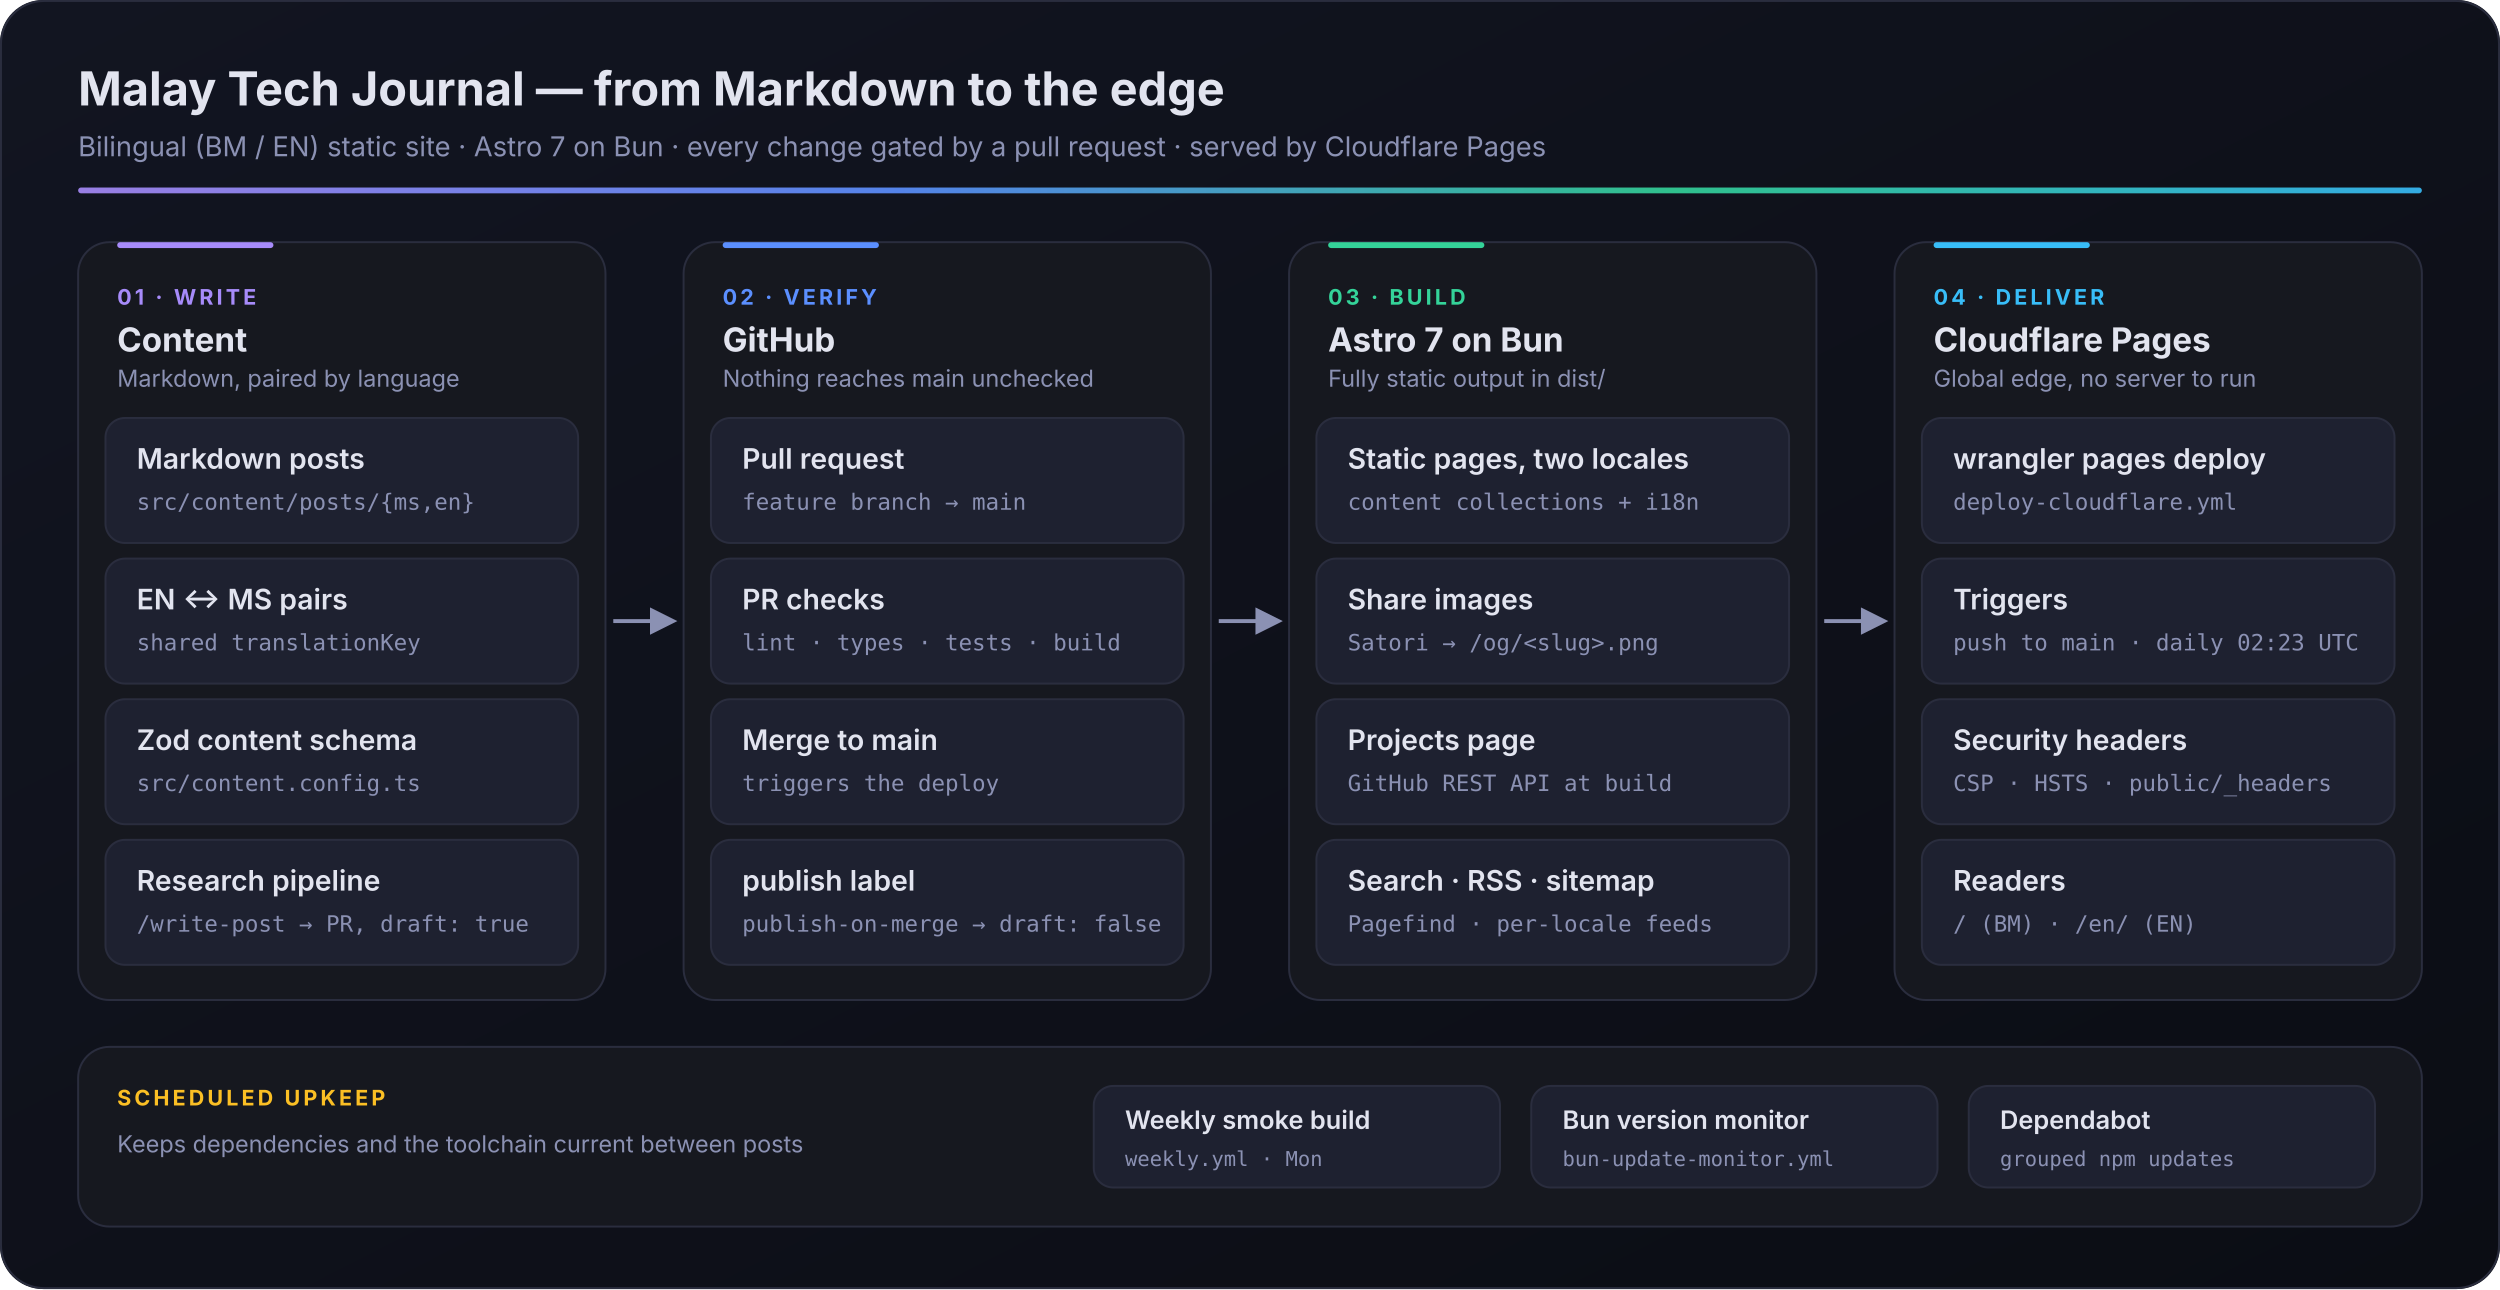
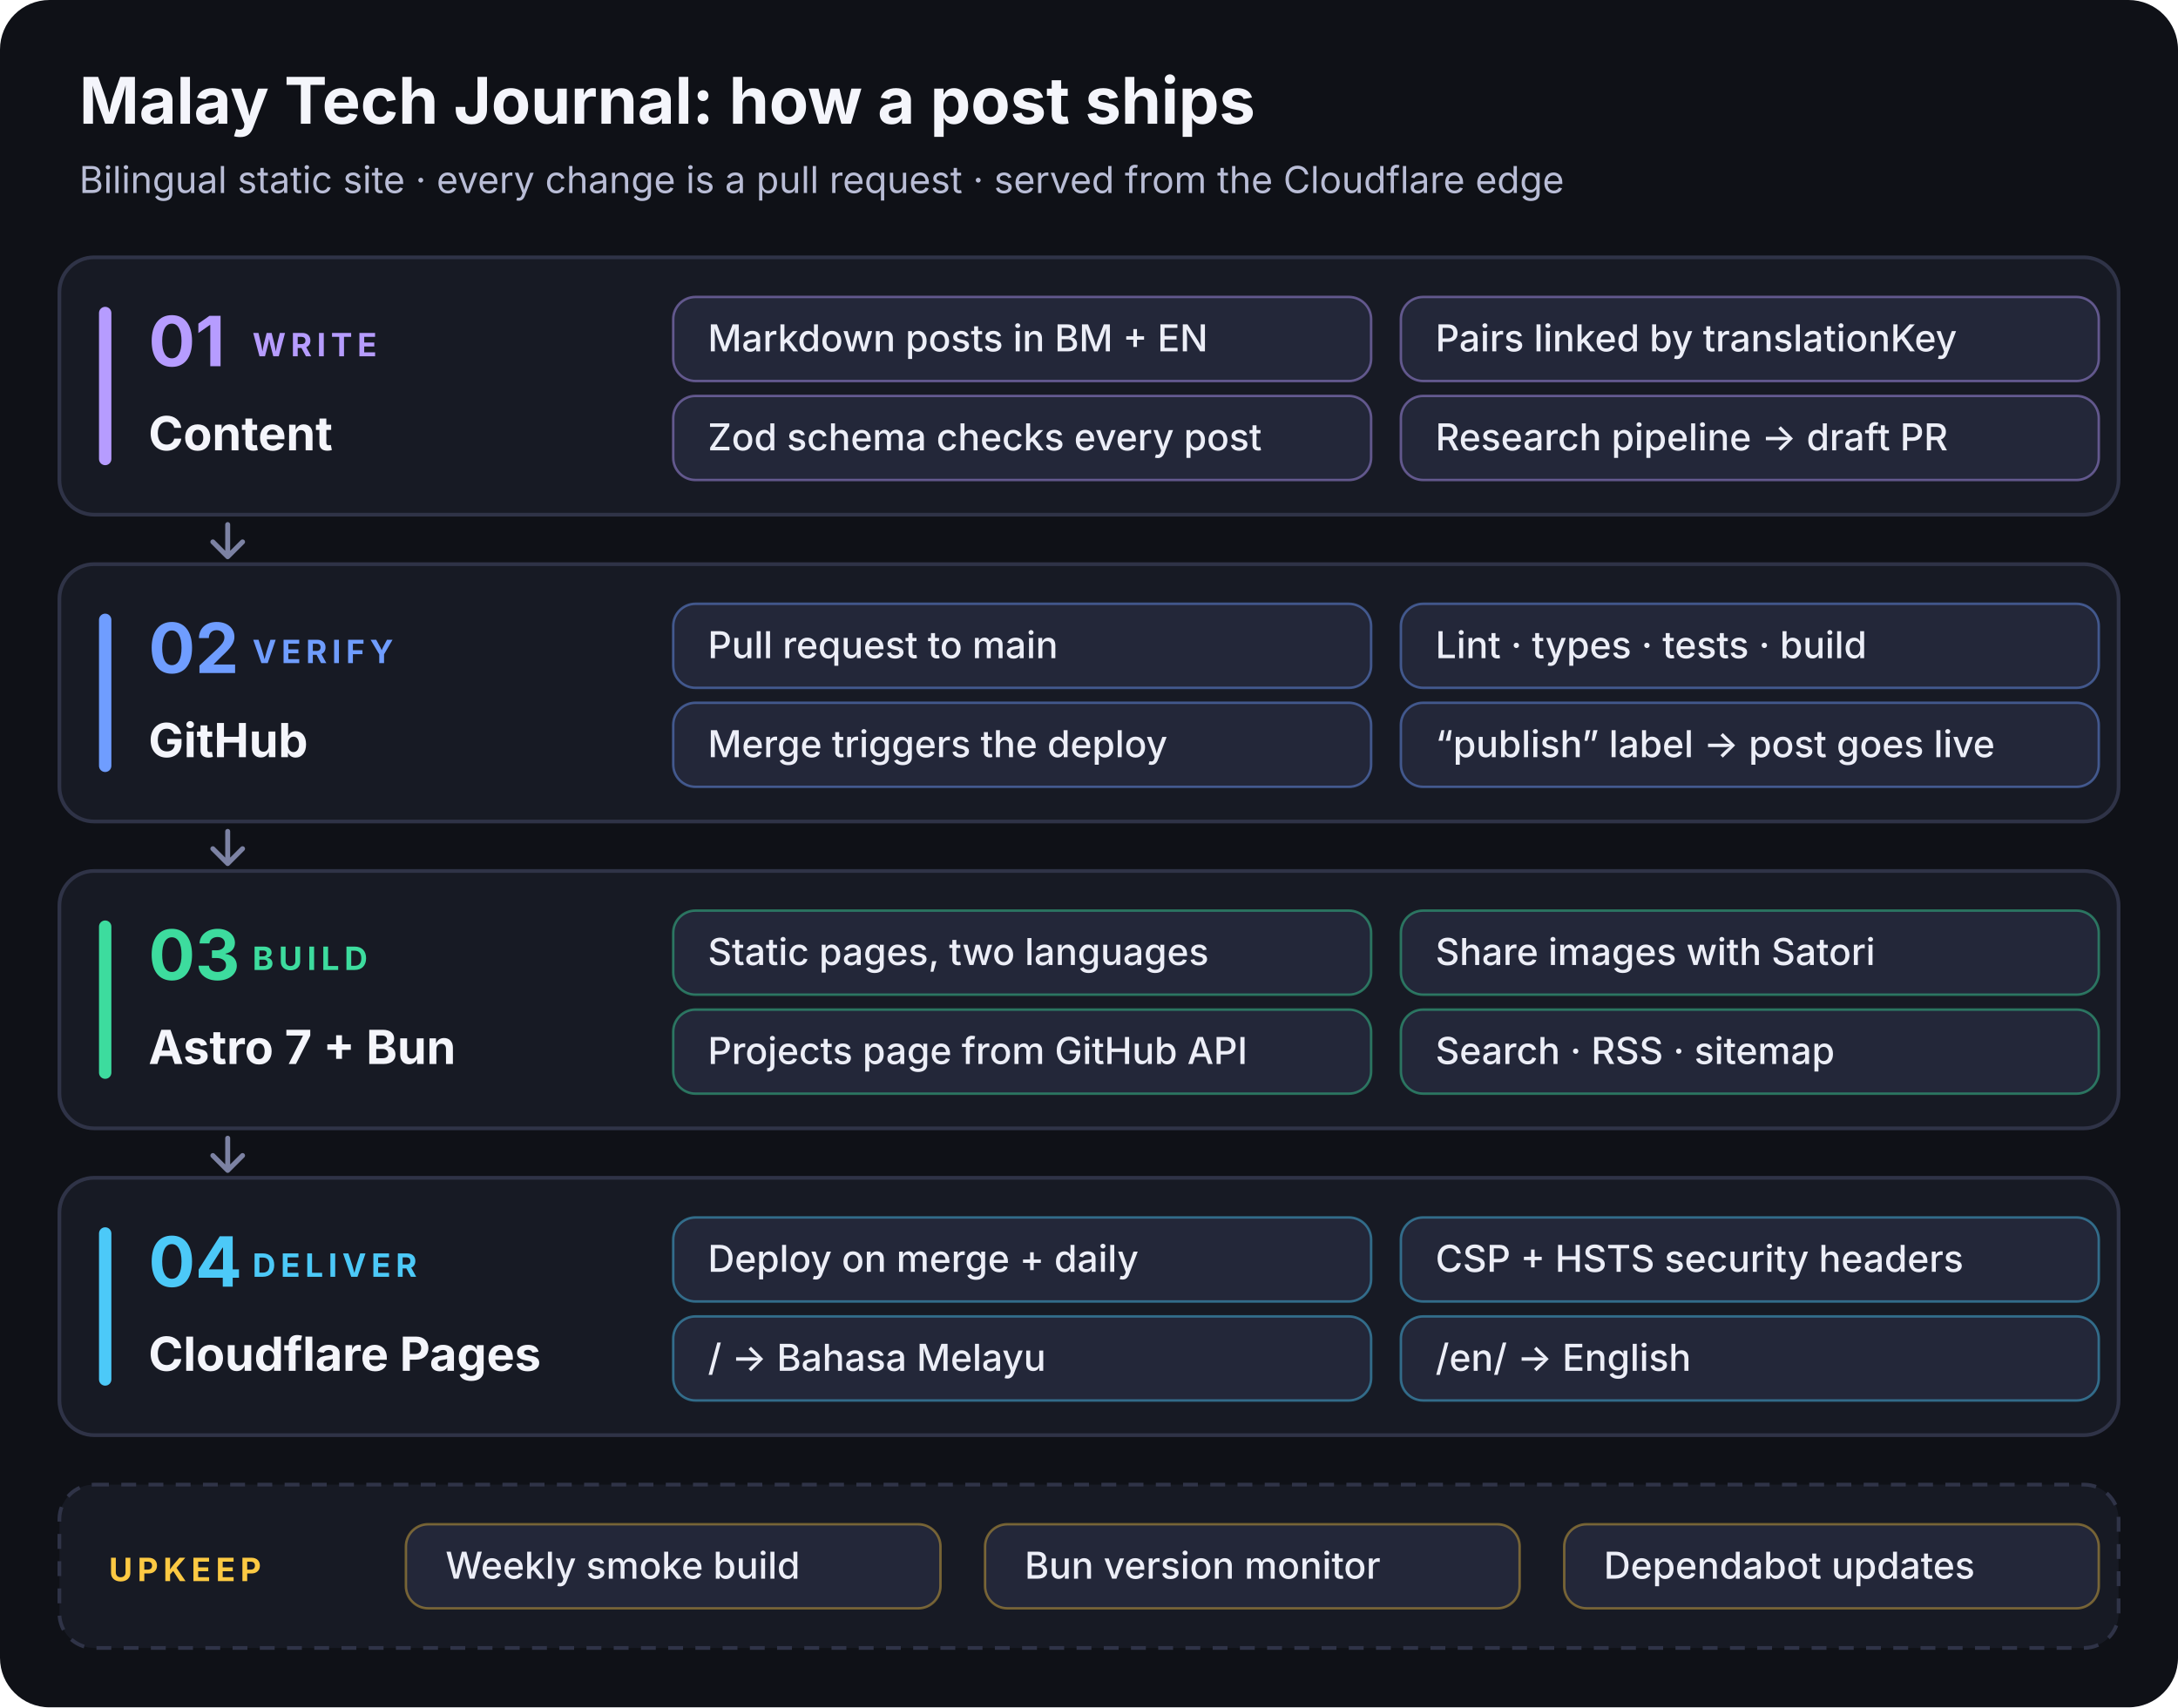
- <svg xmlns="http://www.w3.org/2000/svg" width="1280" height="660" viewBox="0 0 1280 660" role="img" aria-labelledby="title desc">
-   <defs>
-     <linearGradient id="bg" x1="0" y1="0" x2="1" y2="1">
-       <stop offset="0" stop-color="#121521" />
-       <stop offset="1" stop-color="#0b0d14" />
-     </linearGradient>
-     <linearGradient id="flow" x1="0" y1="0" x2="1" y2="0">
-       <stop offset="0" stop-color="#a78bfa" />
-       <stop offset="0.35" stop-color="#5b8fff" />
-       <stop offset="0.68" stop-color="#34d399" />
-       <stop offset="1" stop-color="#38bdf8" />
-     </linearGradient>
-     <marker id="arrow" viewBox="0 0 10 10" refX="8" refY="5" markerWidth="7" markerHeight="7" orient="auto-start-reverse">
-       <path d="M0 0 L10 5 L0 10 z" fill="#8b91b3" />
-     </marker>
-     <style>
-       .sans { font-family: Inter, -apple-system, 'Segoe UI', Helvetica, Arial, sans-serif; }
-       .mono { font-family: 'JetBrains Mono', ui-monospace, SFMono-Regular, Menlo, Consolas, monospace; }
-       .h1 { font-size: 24px; font-weight: 700; fill: #e2e4ef; }
-       .lede { font-size: 14px; fill: #8b91b3; }
-       .step { font-size: 11px; font-weight: 700; letter-spacing: 1.6px; }
-       .colTitle { font-size: 17px; font-weight: 700; fill: #e2e4ef; }
-       .colSub { font-size: 12px; fill: #8b91b3; }
-       .itemTitle { font-size: 14.5px; font-weight: 600; fill: #e2e4ef; }
-       .itemSub { font-size: 11.5px; fill: #8b91b3; }
-       .card { fill: #16181f; stroke: #2a2d3e; stroke-width: 1; }
-       .item { fill: #1e2130; stroke: #2a2d3e; stroke-width: 1; }
-       .chipText { font-size: 12px; fill: #c9cce0; }
-     </style>
-   </defs>
-   <rect width="1280" height="660" rx="22" fill="url(#bg)" />
-   <rect x="0.5" y="0.5" width="1279" height="659" rx="22" fill="none" stroke="#2a2d3e" />
-   <text x="40" y="54" class="sans h1">Malay Tech Journal — from Markdown to the edge</text>
-   <text x="40" y="80" class="sans lede">Bilingual (BM / EN) static site · Astro 7 on Bun · every change gated by a pull request · served by Cloudflare Pages</text>
-   <rect x="40" y="96" width="1200" height="3" rx="1.5" fill="url(#flow)" opacity="0.9" />
+ <svg xmlns="http://www.w3.org/2000/svg" width="880" height="690" viewBox="0 0 880 690" role="img" aria-labelledby="title desc">
+   <style>
+     text { font-family: 'Segoe UI', Inter, -apple-system, Helvetica, Arial, sans-serif; }
+     .title { font-size: 26px; font-weight: 700; fill: #f4f5fb; }
+     .sub { font-size: 15px; fill: #b9bdd6; }
+     .num { font-size: 28px; font-weight: 700; }
+     .label { font-size: 13px; font-weight: 700; letter-spacing: 2px; }
+     .stage { font-size: 19px; font-weight: 700; fill: #f4f5fb; }
+     .chip { font-size: 15px; font-weight: 500; fill: #eceef7; }
+     .card { fill: #171a24; stroke: #2f3347; stroke-width: 1.5; }
+   </style>
+   <rect width="880" height="690" rx="20" fill="#0f1117" />
+   <text x="32" y="50" class="title">Malay Tech Journal: how a post ships</text>
+   <text x="32" y="78" class="sub">Bilingual static site · every change is a pull request · served from the Cloudflare edge</text>
  <g>
-     <rect x="40" y="124" width="270" height="388" rx="16" class="card" />
-     <rect x="60" y="124" width="80" height="3" rx="1.5" fill="#a78bfa" />
-     <text x="60" y="156" class="sans step" fill="#a78bfa">01 · WRITE</text>
-     <text x="60" y="180" class="sans colTitle">Content</text>
-     <text x="60" y="198" class="sans colSub">Markdown, paired by language</text>
-     <rect x="54" y="214" width="242" height="64" rx="10" class="item" />
-     <text x="70" y="240" class="sans itemTitle">Markdown posts</text>
-     <text x="70" y="261" class="mono itemSub">src/content/posts/{ms,en}</text>
-     <rect x="54" y="286" width="242" height="64" rx="10" class="item" />
-     <text x="70" y="312" class="sans itemTitle">EN ↔ MS pairs</text>
-     <text x="70" y="333" class="mono itemSub">shared translationKey</text>
-     <rect x="54" y="358" width="242" height="64" rx="10" class="item" />
-     <text x="70" y="384" class="sans itemTitle">Zod content schema</text>
-     <text x="70" y="405" class="mono itemSub">src/content.config.ts</text>
-     <rect x="54" y="430" width="242" height="64" rx="10" class="item" />
-     <text x="70" y="456" class="sans itemTitle">Research pipeline</text>
-     <text x="70" y="477" class="mono itemSub">/write-post → PR, draft: true</text>
+     <rect x="24" y="104" width="832" height="104" rx="14" class="card" />
+     <rect x="40" y="124" width="5" height="64" rx="2.5" fill="#b69cff" />
+     <text x="60" y="148" class="num" fill="#b69cff">01</text>
+     <text x="102" y="144" class="label" fill="#b69cff">WRITE</text>
+     <text x="60" y="182" class="stage">Content</text>
+     <rect x="272" y="120" width="282" height="34" rx="9" fill="#232739" stroke="#b69cff" stroke-opacity="0.45" />
+     <text x="286" y="142" class="chip">Markdown posts in BM + EN</text>
+     <rect x="566" y="120" width="282" height="34" rx="9" fill="#232739" stroke="#b69cff" stroke-opacity="0.45" />
+     <text x="580" y="142" class="chip">Pairs linked by translationKey</text>
+     <rect x="272" y="160" width="282" height="34" rx="9" fill="#232739" stroke="#b69cff" stroke-opacity="0.45" />
+     <text x="286" y="182" class="chip">Zod schema checks every post</text>
+     <rect x="566" y="160" width="282" height="34" rx="9" fill="#232739" stroke="#b69cff" stroke-opacity="0.45" />
+     <text x="580" y="182" class="chip">Research pipeline → draft PR</text>
+   </g>
+   <path d="M92 212 L92 224 M86 219 L92 225 L98 219" stroke="#7c82a3" stroke-width="2" fill="none" stroke-linecap="round" stroke-linejoin="round" />
+   <g>
+     <rect x="24" y="228" width="832" height="104" rx="14" class="card" />
+     <rect x="40" y="248" width="5" height="64" rx="2.5" fill="#6f9dff" />
+     <text x="60" y="272" class="num" fill="#6f9dff">02</text>
+     <text x="102" y="268" class="label" fill="#6f9dff">VERIFY</text>
+     <text x="60" y="306" class="stage">GitHub</text>
+     <rect x="272" y="244" width="282" height="34" rx="9" fill="#232739" stroke="#6f9dff" stroke-opacity="0.45" />
+     <text x="286" y="266" class="chip">Pull request to main</text>
+     <rect x="566" y="244" width="282" height="34" rx="9" fill="#232739" stroke="#6f9dff" stroke-opacity="0.45" />
+     <text x="580" y="266" class="chip">Lint · types · tests · build</text>
+     <rect x="272" y="284" width="282" height="34" rx="9" fill="#232739" stroke="#6f9dff" stroke-opacity="0.45" />
+     <text x="286" y="306" class="chip">Merge triggers the deploy</text>
+     <rect x="566" y="284" width="282" height="34" rx="9" fill="#232739" stroke="#6f9dff" stroke-opacity="0.45" />
+     <text x="580" y="306" class="chip">“publish” label → post goes live</text>
+   </g>
+   <path d="M92 336 L92 348 M86 343 L92 349 L98 343" stroke="#7c82a3" stroke-width="2" fill="none" stroke-linecap="round" stroke-linejoin="round" />
+   <g>
+     <rect x="24" y="352" width="832" height="104" rx="14" class="card" />
+     <rect x="40" y="372" width="5" height="64" rx="2.5" fill="#3ddc9e" />
+     <text x="60" y="396" class="num" fill="#3ddc9e">03</text>
+     <text x="102" y="392" class="label" fill="#3ddc9e">BUILD</text>
+     <text x="60" y="430" class="stage">Astro 7 + Bun</text>
+     <rect x="272" y="368" width="282" height="34" rx="9" fill="#232739" stroke="#3ddc9e" stroke-opacity="0.45" />
+     <text x="286" y="390" class="chip">Static pages, two languages</text>
+     <rect x="566" y="368" width="282" height="34" rx="9" fill="#232739" stroke="#3ddc9e" stroke-opacity="0.45" />
+     <text x="580" y="390" class="chip">Share images with Satori</text>
+     <rect x="272" y="408" width="282" height="34" rx="9" fill="#232739" stroke="#3ddc9e" stroke-opacity="0.45" />
+     <text x="286" y="430" class="chip">Projects page from GitHub API</text>
+     <rect x="566" y="408" width="282" height="34" rx="9" fill="#232739" stroke="#3ddc9e" stroke-opacity="0.45" />
+     <text x="580" y="430" class="chip">Search · RSS · sitemap</text>
+   </g>
+   <path d="M92 460 L92 472 M86 467 L92 473 L98 467" stroke="#7c82a3" stroke-width="2" fill="none" stroke-linecap="round" stroke-linejoin="round" />
+   <g>
+     <rect x="24" y="476" width="832" height="104" rx="14" class="card" />
+     <rect x="40" y="496" width="5" height="64" rx="2.5" fill="#4cc9f8" />
+     <text x="60" y="520" class="num" fill="#4cc9f8">04</text>
+     <text x="102" y="516" class="label" fill="#4cc9f8">DELIVER</text>
+     <text x="60" y="554" class="stage">Cloudflare Pages</text>
+     <rect x="272" y="492" width="282" height="34" rx="9" fill="#232739" stroke="#4cc9f8" stroke-opacity="0.45" />
+     <text x="286" y="514" class="chip">Deploy on merge + daily</text>
+     <rect x="566" y="492" width="282" height="34" rx="9" fill="#232739" stroke="#4cc9f8" stroke-opacity="0.45" />
+     <text x="580" y="514" class="chip">CSP + HSTS security headers</text>
+     <rect x="272" y="532" width="282" height="34" rx="9" fill="#232739" stroke="#4cc9f8" stroke-opacity="0.45" />
+     <text x="286" y="554" class="chip">/  →  Bahasa Melayu</text>
+     <rect x="566" y="532" width="282" height="34" rx="9" fill="#232739" stroke="#4cc9f8" stroke-opacity="0.45" />
+     <text x="580" y="554" class="chip">/en/  →  English</text>
  </g>
  <g>
-     <rect x="350" y="124" width="270" height="388" rx="16" class="card" />
-     <rect x="370" y="124" width="80" height="3" rx="1.5" fill="#5b8fff" />
-     <text x="370" y="156" class="sans step" fill="#5b8fff">02 · VERIFY</text>
-     <text x="370" y="180" class="sans colTitle">GitHub</text>
-     <text x="370" y="198" class="sans colSub">Nothing reaches main unchecked</text>
-     <rect x="364" y="214" width="242" height="64" rx="10" class="item" />
-     <text x="380" y="240" class="sans itemTitle">Pull request</text>
-     <text x="380" y="261" class="mono itemSub">feature branch → main</text>
-     <rect x="364" y="286" width="242" height="64" rx="10" class="item" />
-     <text x="380" y="312" class="sans itemTitle">PR checks</text>
-     <text x="380" y="333" class="mono itemSub">lint · types · tests · build</text>
-     <rect x="364" y="358" width="242" height="64" rx="10" class="item" />
-     <text x="380" y="384" class="sans itemTitle">Merge to main</text>
-     <text x="380" y="405" class="mono itemSub">triggers the deploy</text>
-     <rect x="364" y="430" width="242" height="64" rx="10" class="item" />
-     <text x="380" y="456" class="sans itemTitle">publish label</text>
-     <text x="380" y="477" class="mono itemSub">publish-on-merge → draft: false</text>
+     <rect x="24" y="600" width="832" height="66" rx="14" fill="#171a24" stroke="#2f3347" stroke-width="1.5" stroke-dasharray="6 5" />
+     <text x="44" y="639" class="label" fill="#fcc943">UPKEEP</text>
+     <rect x="164" y="616" width="216" height="34" rx="9" fill="#232739" stroke="#fcc943" stroke-opacity="0.4" />
+     <text x="180" y="638" class="chip">Weekly smoke build</text>
+     <rect x="398" y="616" width="216" height="34" rx="9" fill="#232739" stroke="#fcc943" stroke-opacity="0.4" />
+     <text x="414" y="638" class="chip">Bun version monitor</text>
+     <rect x="632" y="616" width="216" height="34" rx="9" fill="#232739" stroke="#fcc943" stroke-opacity="0.4" />
+     <text x="648" y="638" class="chip">Dependabot updates</text>
  </g>
-   <g>
-     <rect x="660" y="124" width="270" height="388" rx="16" class="card" />
-     <rect x="680" y="124" width="80" height="3" rx="1.5" fill="#34d399" />
-     <text x="680" y="156" class="sans step" fill="#34d399">03 · BUILD</text>
-     <text x="680" y="180" class="sans colTitle">Astro 7 on Bun</text>
-     <text x="680" y="198" class="sans colSub">Fully static output in dist/</text>
-     <rect x="674" y="214" width="242" height="64" rx="10" class="item" />
-     <text x="690" y="240" class="sans itemTitle">Static pages, two locales</text>
-     <text x="690" y="261" class="mono itemSub">content collections + i18n</text>
-     <rect x="674" y="286" width="242" height="64" rx="10" class="item" />
-     <text x="690" y="312" class="sans itemTitle">Share images</text>
-     <text x="690" y="333" class="mono itemSub">Satori → /og/&lt;slug&gt;.png</text>
-     <rect x="674" y="358" width="242" height="64" rx="10" class="item" />
-     <text x="690" y="384" class="sans itemTitle">Projects page</text>
-     <text x="690" y="405" class="mono itemSub">GitHub REST API at build</text>
-     <rect x="674" y="430" width="242" height="64" rx="10" class="item" />
-     <text x="690" y="456" class="sans itemTitle">Search · RSS · sitemap</text>
-     <text x="690" y="477" class="mono itemSub">Pagefind · per-locale feeds</text>
-   </g>
-   <g>
-     <rect x="970" y="124" width="270" height="388" rx="16" class="card" />
-     <rect x="990" y="124" width="80" height="3" rx="1.5" fill="#38bdf8" />
-     <text x="990" y="156" class="sans step" fill="#38bdf8">04 · DELIVER</text>
-     <text x="990" y="180" class="sans colTitle">Cloudflare Pages</text>
-     <text x="990" y="198" class="sans colSub">Global edge, no server to run</text>
-     <rect x="984" y="214" width="242" height="64" rx="10" class="item" />
-     <text x="1000" y="240" class="sans itemTitle">wrangler pages deploy</text>
-     <text x="1000" y="261" class="mono itemSub">deploy-cloudflare.yml</text>
-     <rect x="984" y="286" width="242" height="64" rx="10" class="item" />
-     <text x="1000" y="312" class="sans itemTitle">Triggers</text>
-     <text x="1000" y="333" class="mono itemSub">push to main · daily 02:23 UTC</text>
-     <rect x="984" y="358" width="242" height="64" rx="10" class="item" />
-     <text x="1000" y="384" class="sans itemTitle">Security headers</text>
-     <text x="1000" y="405" class="mono itemSub">CSP · HSTS · public/_headers</text>
-     <rect x="984" y="430" width="242" height="64" rx="10" class="item" />
-     <text x="1000" y="456" class="sans itemTitle">Readers</text>
-     <text x="1000" y="477" class="mono itemSub">/ (BM) · /en/ (EN)</text>
-   </g>
-   <line x1="314" y1="318" x2="344" y2="318" stroke="#8b91b3" stroke-width="2" marker-end="url(#arrow)" />
-   <line x1="624" y1="318" x2="654" y2="318" stroke="#8b91b3" stroke-width="2" marker-end="url(#arrow)" />
-   <line x1="934" y1="318" x2="964" y2="318" stroke="#8b91b3" stroke-width="2" marker-end="url(#arrow)" />
-   <rect x="40" y="536" width="1200" height="92" rx="16" class="card" />
-   <text x="60" y="566" class="sans step" fill="#fbbf24">SCHEDULED UPKEEP</text>
-   <text x="60" y="590" class="sans colSub">Keeps dependencies and the toolchain current between posts</text>
-   <rect x="560" y="556" width="208" height="52" rx="10" class="item" />
-   <text x="576" y="578" class="sans itemTitle" style="font-size:13px">Weekly smoke build</text>
-   <text x="576" y="597" class="mono itemSub" style="font-size:10.5px">weekly.yml · Mon</text>
-   <rect x="784" y="556" width="208" height="52" rx="10" class="item" />
-   <text x="800" y="578" class="sans itemTitle" style="font-size:13px">Bun version monitor</text>
-   <text x="800" y="597" class="mono itemSub" style="font-size:10.5px">bun-update-monitor.yml</text>
-   <rect x="1008" y="556" width="208" height="52" rx="10" class="item" />
-   <text x="1024" y="578" class="sans itemTitle" style="font-size:13px">Dependabot</text>
-   <text x="1024" y="597" class="mono itemSub" style="font-size:10.5px">grouped npm updates</text>
</svg>
